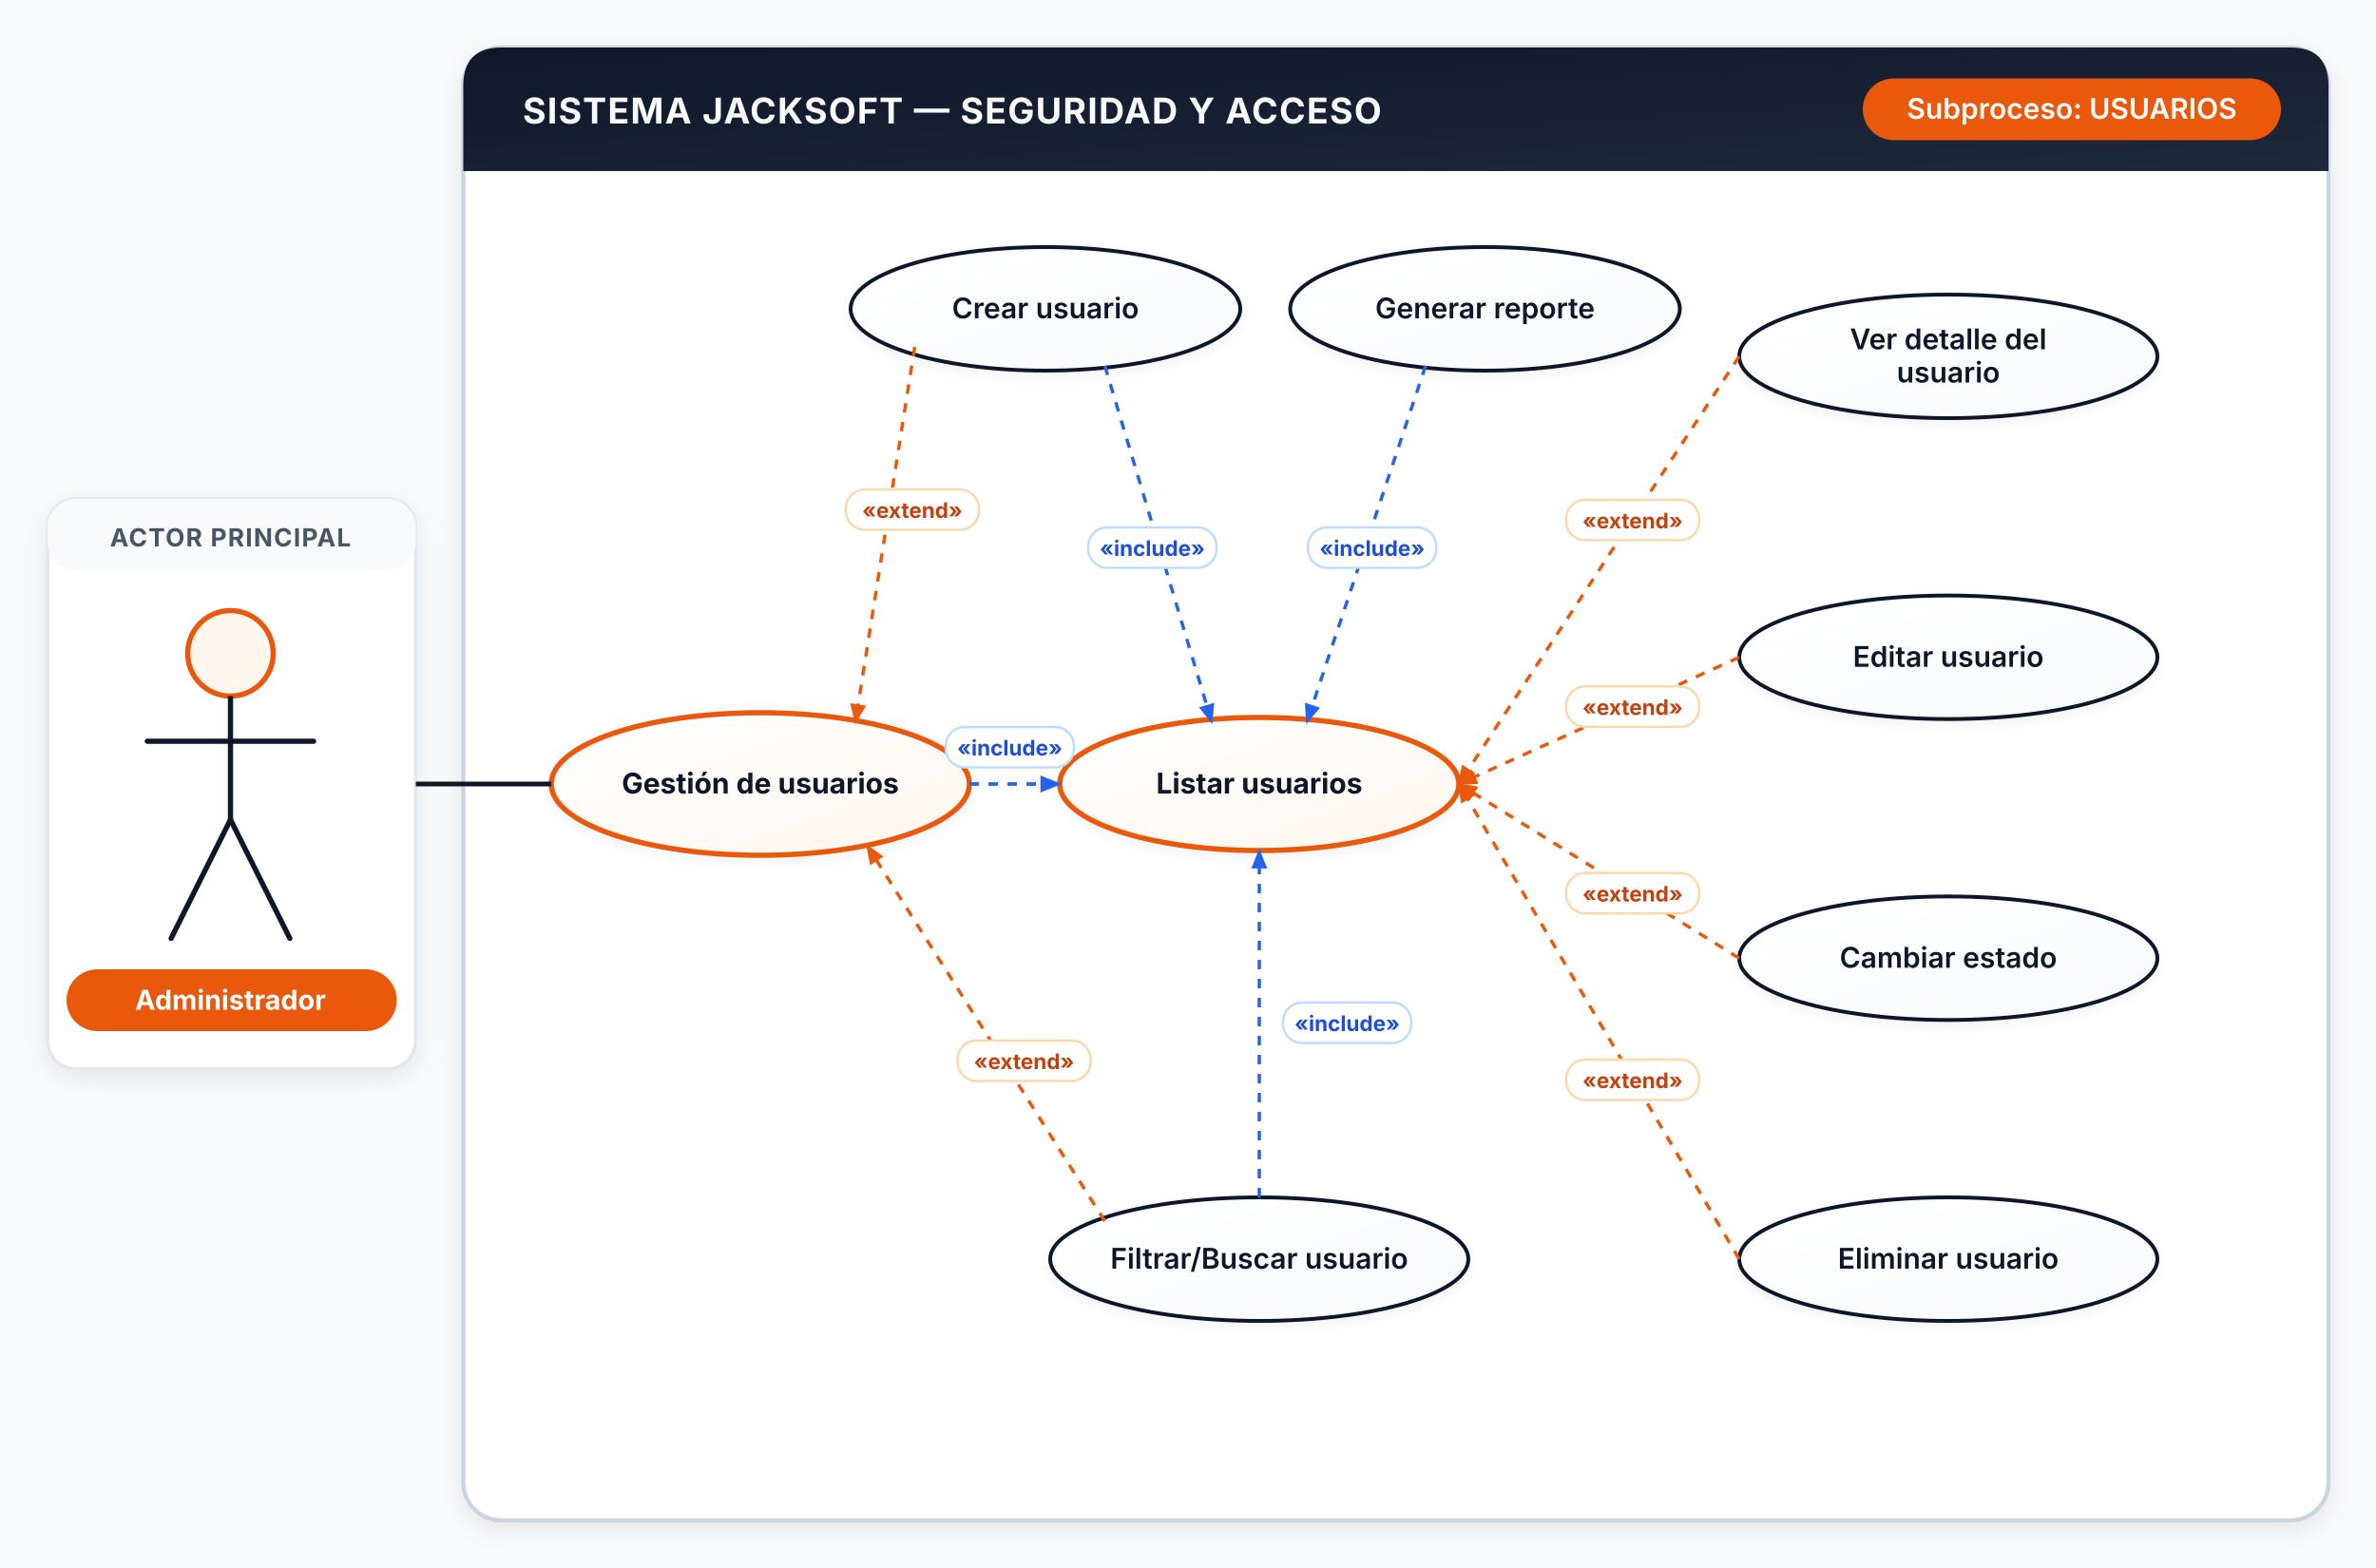
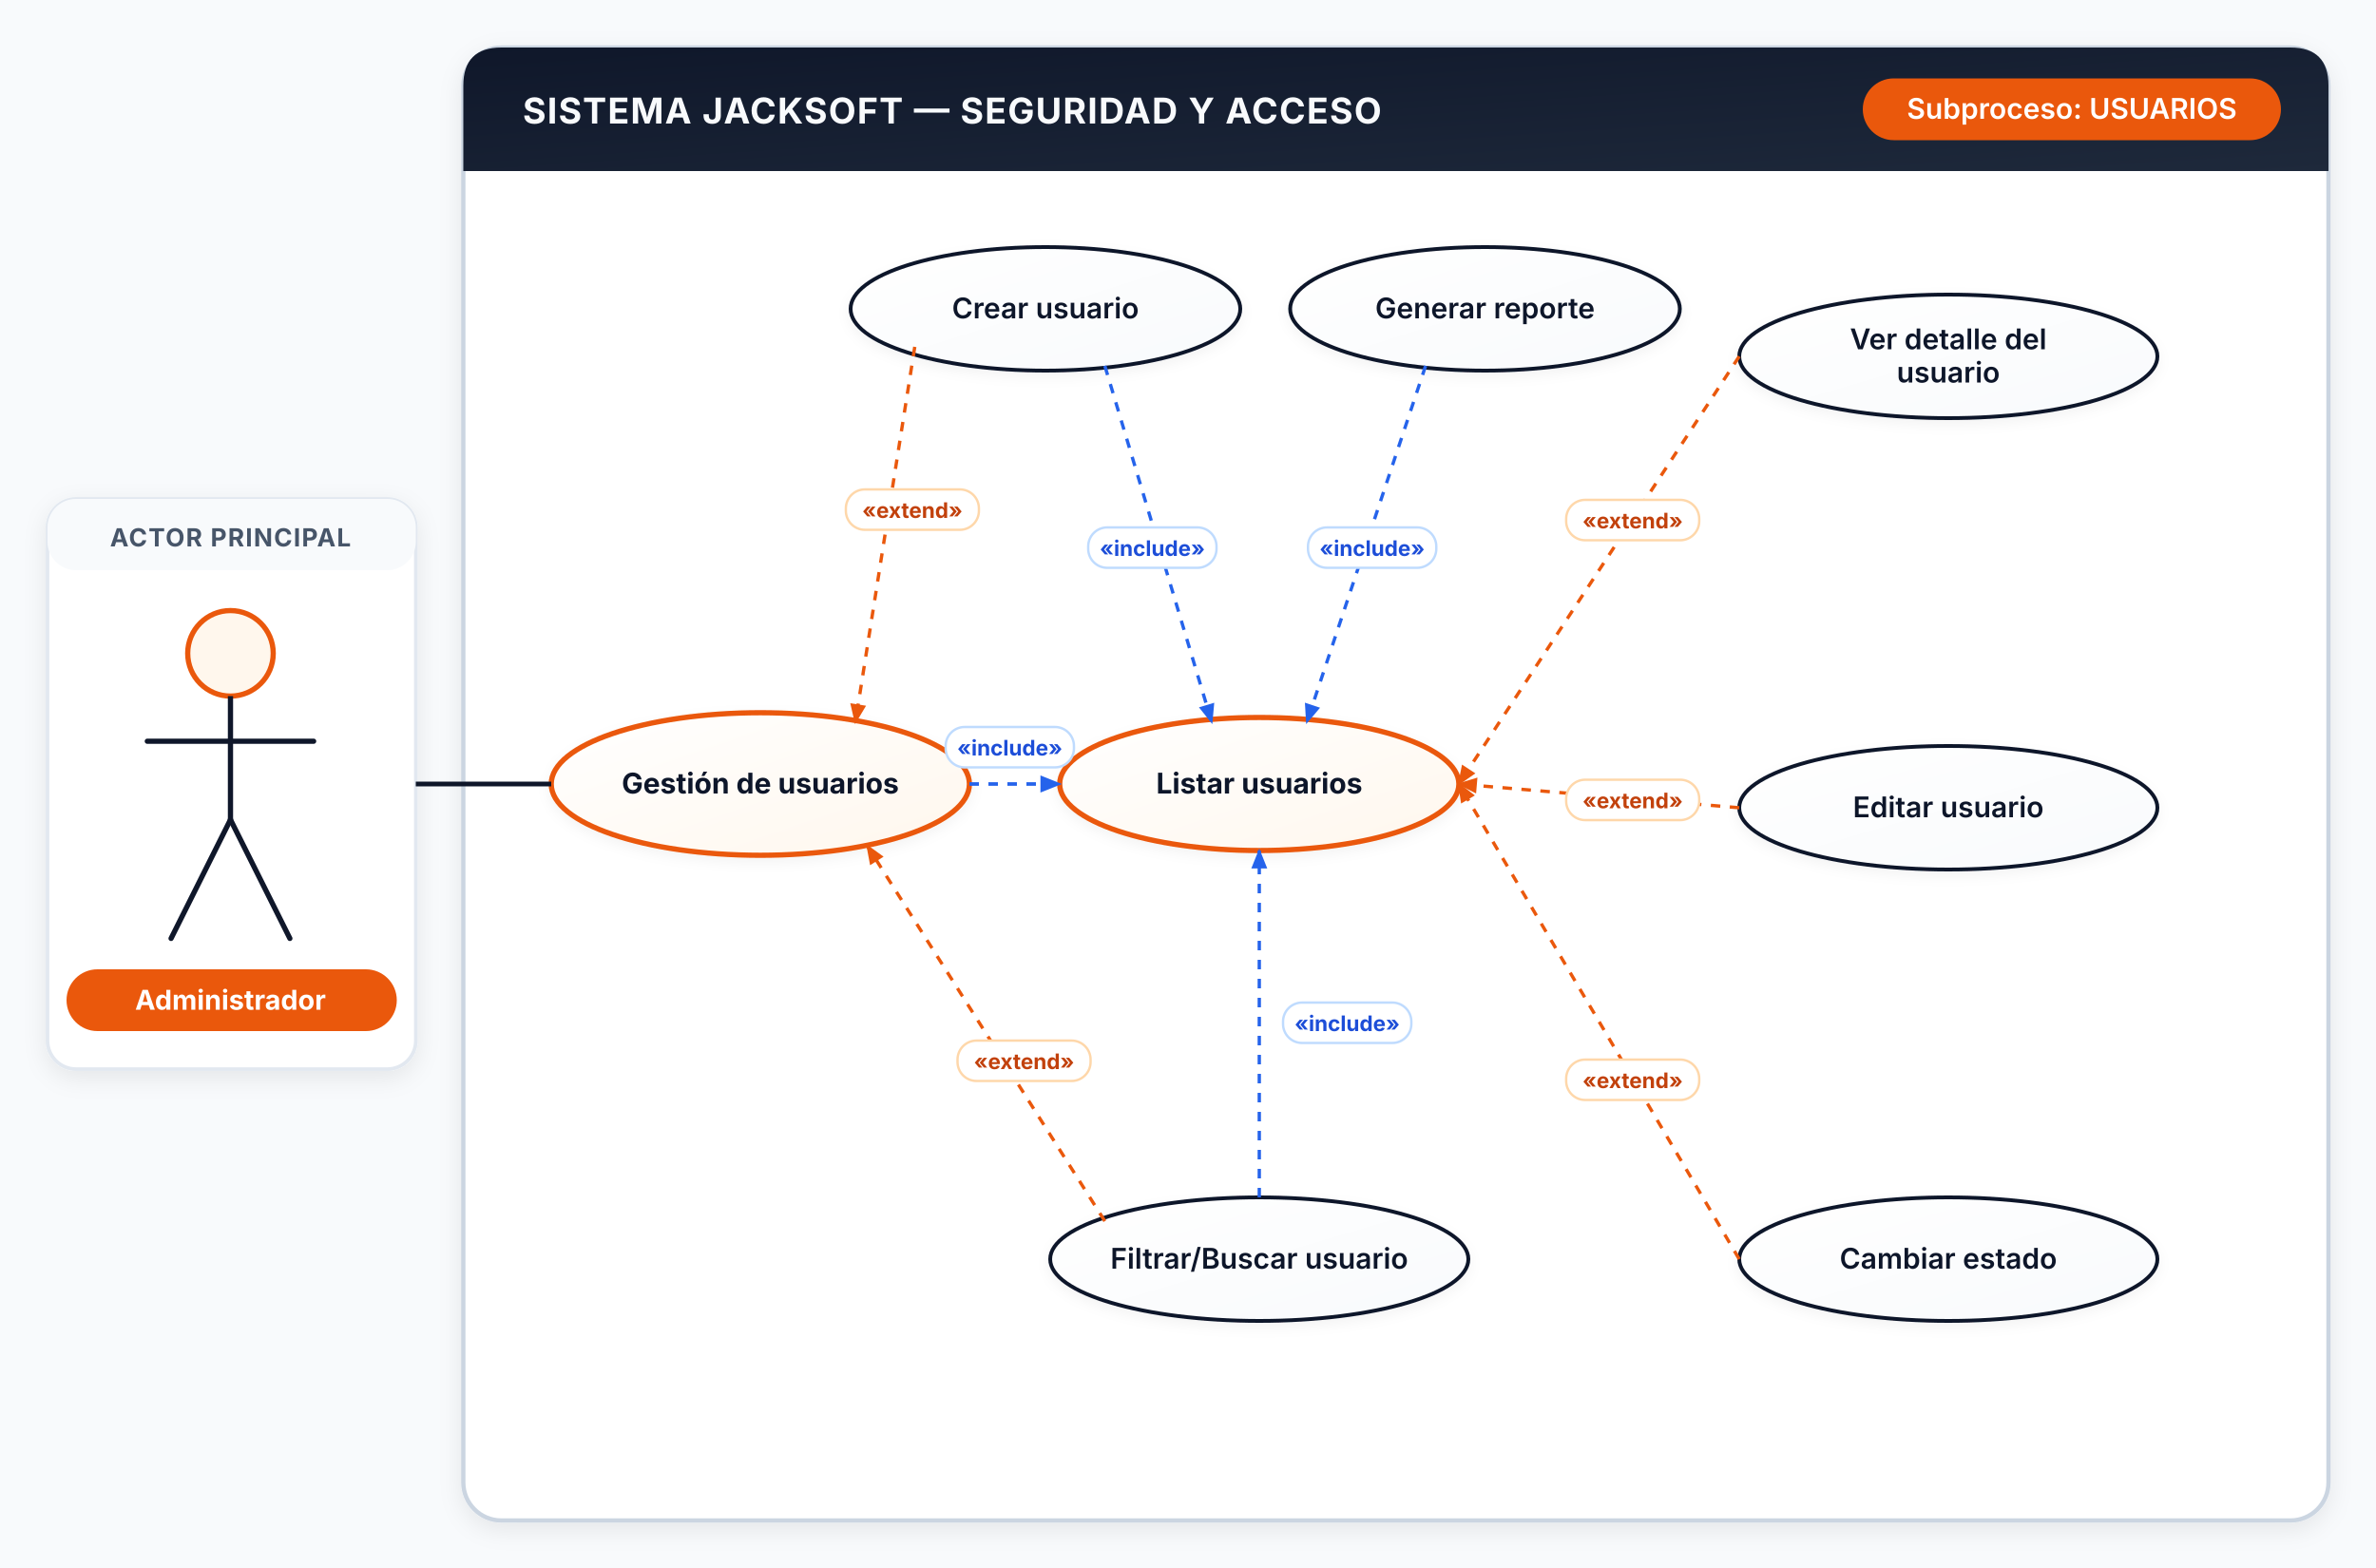
<svg xmlns="http://www.w3.org/2000/svg" width="1000" height="660" viewBox="0 0 1000 660">
  <defs>
    <linearGradient id="headerGrad" x1="0%" y1="0%" x2="100%" y2="100%">
      <stop offset="0%" stop-color="#0f172a" />
      <stop offset="100%" stop-color="#1e293b" />
    </linearGradient>
    <linearGradient id="hubUcGrad" x1="0%" y1="0%" x2="100%" y2="100%">
      <stop offset="0%" stop-color="#ffffff" />
      <stop offset="100%" stop-color="#fff7ed" />
    </linearGradient>
    <linearGradient id="ucGrad" x1="0%" y1="0%" x2="100%" y2="100%">
      <stop offset="0%" stop-color="#ffffff" />
      <stop offset="100%" stop-color="#f8fafc" />
    </linearGradient>
    <marker id="extendArrow" viewBox="0 0 10 10" refX="9" refY="5" markerWidth="6" markerHeight="6" orient="auto-start-reverse">
      <path d="M 0 1 L 10 5 L 0 9 z" fill="#ea580c" />
    </marker>
    <marker id="includeArrow" viewBox="0 0 10 10" refX="9" refY="5" markerWidth="6" markerHeight="6" orient="auto-start-reverse">
      <path d="M 0 1 L 10 5 L 0 9 z" fill="#2563eb" />
    </marker>
    <filter id="cardShadow" x="-10%" y="-10%" width="120%" height="125%" filterUnits="userSpaceOnUse">
      <feDropShadow dx="0" dy="3" stdDeviation="5" flood-color="#0f172a" flood-opacity="0.08" />
    </filter>
    <filter id="pillShadow" x="-10%" y="-10%" width="120%" height="130%" filterUnits="userSpaceOnUse">
      <feDropShadow dx="0" dy="2" stdDeviation="2.5" flood-color="#000000" flood-opacity="0.05" />
    </filter>
  </defs>
  <rect width="100%" height="100%" fill="#f8fafc" />
  <rect x="195" y="20" width="785" height="620" rx="16" fill="#ffffff" stroke="#cbd5e1" stroke-width="1.8" filter="url(#cardShadow)" />
  <path d="M 195 36 Q 195 20 211 20 L 964 20 Q 980 20 980 36 L 980 72 L 195 72 Z" fill="url(#headerGrad)" />
  <text x="220" y="52" font-family="'Inter', -apple-system, sans-serif" font-size="15" font-weight="700" fill="#f8fafc" letter-spacing="0.5">
    SISTEMA JACKSOFT — SEGURIDAD Y ACCESO
  </text>
  <rect x="784" y="33" width="176" height="26" rx="13" fill="#ea580c" />
  <text x="872" y="50" font-family="'Inter', -apple-system, sans-serif" font-size="12" font-weight="600" fill="#ffffff" text-anchor="middle">
    Subproceso: USUARIOS
  </text>
  <rect x="20" y="210.0" width="155" height="240" rx="12" fill="#ffffff" stroke="#e2e8f0" stroke-width="1.5" filter="url(#cardShadow)" />
  <rect x="20" y="210.0" width="155" height="30" rx="12" fill="#f8fafc" />
  <text x="97" y="230.0" font-family="'Inter', -apple-system, sans-serif" font-size="10.5" font-weight="700" fill="#475569" text-anchor="middle" letter-spacing="0.5">
    ACTOR PRINCIPAL
  </text>
  <circle cx="97" cy="275.0" r="18" fill="#fff7ed" stroke="#ea580c" stroke-width="2.2" />
  <line x1="97" y1="293.0" x2="97" y2="345.0" stroke="#0f172a" stroke-width="2.2" />
  <line x1="62" y1="312.0" x2="132" y2="312.0" stroke="#0f172a" stroke-width="2.2" stroke-linecap="round" />
  <line x1="97" y1="345.0" x2="72" y2="395.0" stroke="#0f172a" stroke-width="2.2" stroke-linecap="round" />
  <line x1="97" y1="345.0" x2="122" y2="395.0" stroke="#0f172a" stroke-width="2.2" stroke-linecap="round" />
  <rect x="28" y="408.0" width="139" height="26" rx="13" fill="#ea580c" />
  <text x="97" y="425.0" font-family="'Inter', -apple-system, sans-serif" font-size="11.5" font-weight="700" fill="#ffffff" text-anchor="middle">
    Administrador
  </text>
  <g filter="url(#pillShadow)">
    <ellipse cx="320" cy="330.0" rx="88" ry="30" fill="url(#hubUcGrad)" stroke="#ea580c" stroke-width="2.2" />
    <text x="320" y="334.0" font-family="'Inter', sans-serif" font-size="12" font-weight="700" fill="#0f172a" text-anchor="middle">Gestión de usuarios</text>
  </g>
  <line x1="175" y1="330.0" x2="232" y2="330.0" stroke="#0f172a" stroke-width="2" />
  <g filter="url(#pillShadow)">
    <ellipse cx="530" cy="330.0" rx="84" ry="28" fill="url(#hubUcGrad)" stroke="#ea580c" stroke-width="2.2" />
    <text x="530" y="334.0" font-family="'Inter', sans-serif" font-size="12" font-weight="700" fill="#0f172a" text-anchor="middle">Listar usuarios</text>
  </g>
  <line x1="408" y1="330.0" x2="446" y2="330.0" stroke="#2563eb" stroke-width="1.5" stroke-dasharray="4,4" marker-end="url(#includeArrow)" />
  <rect x="398.0" y="306.0" width="54" height="17" rx="8" fill="#ffffff" stroke="#bfdbfe" stroke-width="1" />
  <text x="425.0" y="318.0" font-family="'Inter', sans-serif" font-size="9" font-weight="700" fill="#1d4ed8" text-anchor="middle">«include»</text>
  <g filter="url(#pillShadow)">
    <ellipse cx="440" cy="130" rx="82" ry="26" fill="url(#ucGrad)" stroke="#0f172a" stroke-width="1.6" />
    <text x="440" y="134.0" font-family="'Inter', sans-serif" font-size="12" font-weight="600" fill="#0f172a" text-anchor="middle">Crear usuario</text>
  </g>
  <g filter="url(#pillShadow)">
    <ellipse cx="625" cy="130" rx="82" ry="26" fill="url(#ucGrad)" stroke="#0f172a" stroke-width="1.6" />
    <text x="625" y="134.0" font-family="'Inter', sans-serif" font-size="12" font-weight="600" fill="#0f172a" text-anchor="middle">Generar reporte</text>
  </g>
  <line x1="385" y1="146" x2="360" y2="304.0" stroke="#ea580c" stroke-width="1.4" stroke-dasharray="4,4" marker-end="url(#extendArrow)" />
  <rect x="356.0" y="206.0" width="56" height="17" rx="8" fill="#ffffff" stroke="#fed7aa" stroke-width="1" />
  <text x="384.0" y="218.0" font-family="'Inter', sans-serif" font-size="9" font-weight="700" fill="#c2410c" text-anchor="middle">«extend»</text>
  <line x1="465" y1="154" x2="510" y2="304.0" stroke="#2563eb" stroke-width="1.4" stroke-dasharray="4,4" marker-end="url(#includeArrow)" />
  <rect x="458.0" y="222.0" width="54" height="17" rx="8" fill="#ffffff" stroke="#bfdbfe" stroke-width="1" />
  <text x="485.0" y="234.0" font-family="'Inter', sans-serif" font-size="9" font-weight="700" fill="#1d4ed8" text-anchor="middle">«include»</text>
  <line x1="600" y1="154" x2="550" y2="304.0" stroke="#2563eb" stroke-width="1.4" stroke-dasharray="4,4" marker-end="url(#includeArrow)" />
  <rect x="550.5" y="222.0" width="54" height="17" rx="8" fill="#ffffff" stroke="#bfdbfe" stroke-width="1" />
  <text x="577.5" y="234.0" font-family="'Inter', sans-serif" font-size="9" font-weight="700" fill="#1d4ed8" text-anchor="middle">«include»</text>
  <g filter="url(#pillShadow)">
    <ellipse cx="530" cy="530" rx="88" ry="26" fill="url(#ucGrad)" stroke="#0f172a" stroke-width="1.6" />
    <text x="530" y="534.0" font-family="'Inter', sans-serif" font-size="12" font-weight="600" fill="#0f172a" text-anchor="middle">Filtrar/Buscar usuario</text>
  </g>
  <line x1="465" y1="514" x2="365" y2="356.0" stroke="#ea580c" stroke-width="1.4" stroke-dasharray="4,4" marker-end="url(#extendArrow)" />
  <rect x="403.0" y="438.0" width="56" height="17" rx="8" fill="#ffffff" stroke="#fed7aa" stroke-width="1" />
  <text x="431.0" y="450.0" font-family="'Inter', sans-serif" font-size="9" font-weight="700" fill="#c2410c" text-anchor="middle">«extend»</text>
  <line x1="530" y1="504" x2="530" y2="358.0" stroke="#2563eb" stroke-width="1.4" stroke-dasharray="4,4" marker-end="url(#includeArrow)" />
  <rect x="540" y="422.0" width="54" height="17" rx="8" fill="#ffffff" stroke="#bfdbfe" stroke-width="1" />
  <text x="567" y="434.0" font-family="'Inter', sans-serif" font-size="9" font-weight="700" fill="#1d4ed8" text-anchor="middle">«include»</text>
  <g filter="url(#pillShadow)">
    <ellipse cx="820" cy="150.0" rx="88" ry="26" fill="url(#ucGrad)" stroke="#0f172a" stroke-width="1.6" />
    <text x="820" y="147.0" font-family="'Inter', sans-serif" font-size="12" font-weight="600" fill="#0f172a" text-anchor="middle">Ver detalle del</text>
    <text x="820" y="161.0" font-family="'Inter', sans-serif" font-size="12" font-weight="600" fill="#0f172a" text-anchor="middle">usuario</text>
  </g>
  <line x1="732" y1="150.0" x2="614" y2="330.0" stroke="#ea580c" stroke-width="1.4" stroke-dasharray="4,4" marker-end="url(#extendArrow)" />
  <rect x="659.16" y="210.4" width="56" height="17" rx="8" fill="#ffffff" stroke="#fed7aa" stroke-width="1" />
  <text x="687.16" y="222.4" font-family="'Inter', sans-serif" font-size="9" font-weight="700" fill="#c2410c" text-anchor="middle">«extend»</text>
  <g filter="url(#pillShadow)">
-     <ellipse cx="820" cy="276.667" rx="88" ry="26" fill="url(#ucGrad)" stroke="#0f172a" stroke-width="1.6" />
-     <text x="820" y="280.667" font-family="'Inter', sans-serif" font-size="12" font-weight="600" fill="#0f172a" text-anchor="middle">Editar usuario</text>
+     <ellipse cx="820" cy="340.0" rx="88" ry="26" fill="url(#ucGrad)" stroke="#0f172a" stroke-width="1.6" />
+     <text x="820" y="344.0" font-family="'Inter', sans-serif" font-size="12" font-weight="600" fill="#0f172a" text-anchor="middle">Editar usuario</text>
  </g>
-   <line x1="732" y1="276.667" x2="614" y2="330.0" stroke="#ea580c" stroke-width="1.4" stroke-dasharray="4,4" marker-end="url(#extendArrow)" />
-   <rect x="659.16" y="288.933" width="56" height="17" rx="8" fill="#ffffff" stroke="#fed7aa" stroke-width="1" />
-   <text x="687.16" y="300.933" font-family="'Inter', sans-serif" font-size="9" font-weight="700" fill="#c2410c" text-anchor="middle">«extend»</text>
-   <g filter="url(#pillShadow)">
-     <ellipse cx="820" cy="403.333" rx="88" ry="26" fill="url(#ucGrad)" stroke="#0f172a" stroke-width="1.6" />
-     <text x="820" y="407.333" font-family="'Inter', sans-serif" font-size="12" font-weight="600" fill="#0f172a" text-anchor="middle">Cambiar estado</text>
-   </g>
-   <line x1="732" y1="403.333" x2="614" y2="330.0" stroke="#ea580c" stroke-width="1.4" stroke-dasharray="4,4" marker-end="url(#extendArrow)" />
-   <rect x="659.16" y="367.467" width="56" height="17" rx="8" fill="#ffffff" stroke="#fed7aa" stroke-width="1" />
-   <text x="687.16" y="379.467" font-family="'Inter', sans-serif" font-size="9" font-weight="700" fill="#c2410c" text-anchor="middle">«extend»</text>
+   <line x1="732" y1="340.0" x2="614" y2="330.0" stroke="#ea580c" stroke-width="1.4" stroke-dasharray="4,4" marker-end="url(#extendArrow)" />
+   <rect x="659.16" y="328.2" width="56" height="17" rx="8" fill="#ffffff" stroke="#fed7aa" stroke-width="1" />
+   <text x="687.16" y="340.2" font-family="'Inter', sans-serif" font-size="9" font-weight="700" fill="#c2410c" text-anchor="middle">«extend»</text>
  <g filter="url(#pillShadow)">
    <ellipse cx="820" cy="530.0" rx="88" ry="26" fill="url(#ucGrad)" stroke="#0f172a" stroke-width="1.6" />
-     <text x="820" y="534.0" font-family="'Inter', sans-serif" font-size="12" font-weight="600" fill="#0f172a" text-anchor="middle">Eliminar usuario</text>
+     <text x="820" y="534.0" font-family="'Inter', sans-serif" font-size="12" font-weight="600" fill="#0f172a" text-anchor="middle">Cambiar estado</text>
  </g>
  <line x1="732" y1="530.0" x2="614" y2="330.0" stroke="#ea580c" stroke-width="1.4" stroke-dasharray="4,4" marker-end="url(#extendArrow)" />
  <rect x="659.16" y="446.0" width="56" height="17" rx="8" fill="#ffffff" stroke="#fed7aa" stroke-width="1" />
  <text x="687.16" y="458.0" font-family="'Inter', sans-serif" font-size="9" font-weight="700" fill="#c2410c" text-anchor="middle">«extend»</text>
</svg>
